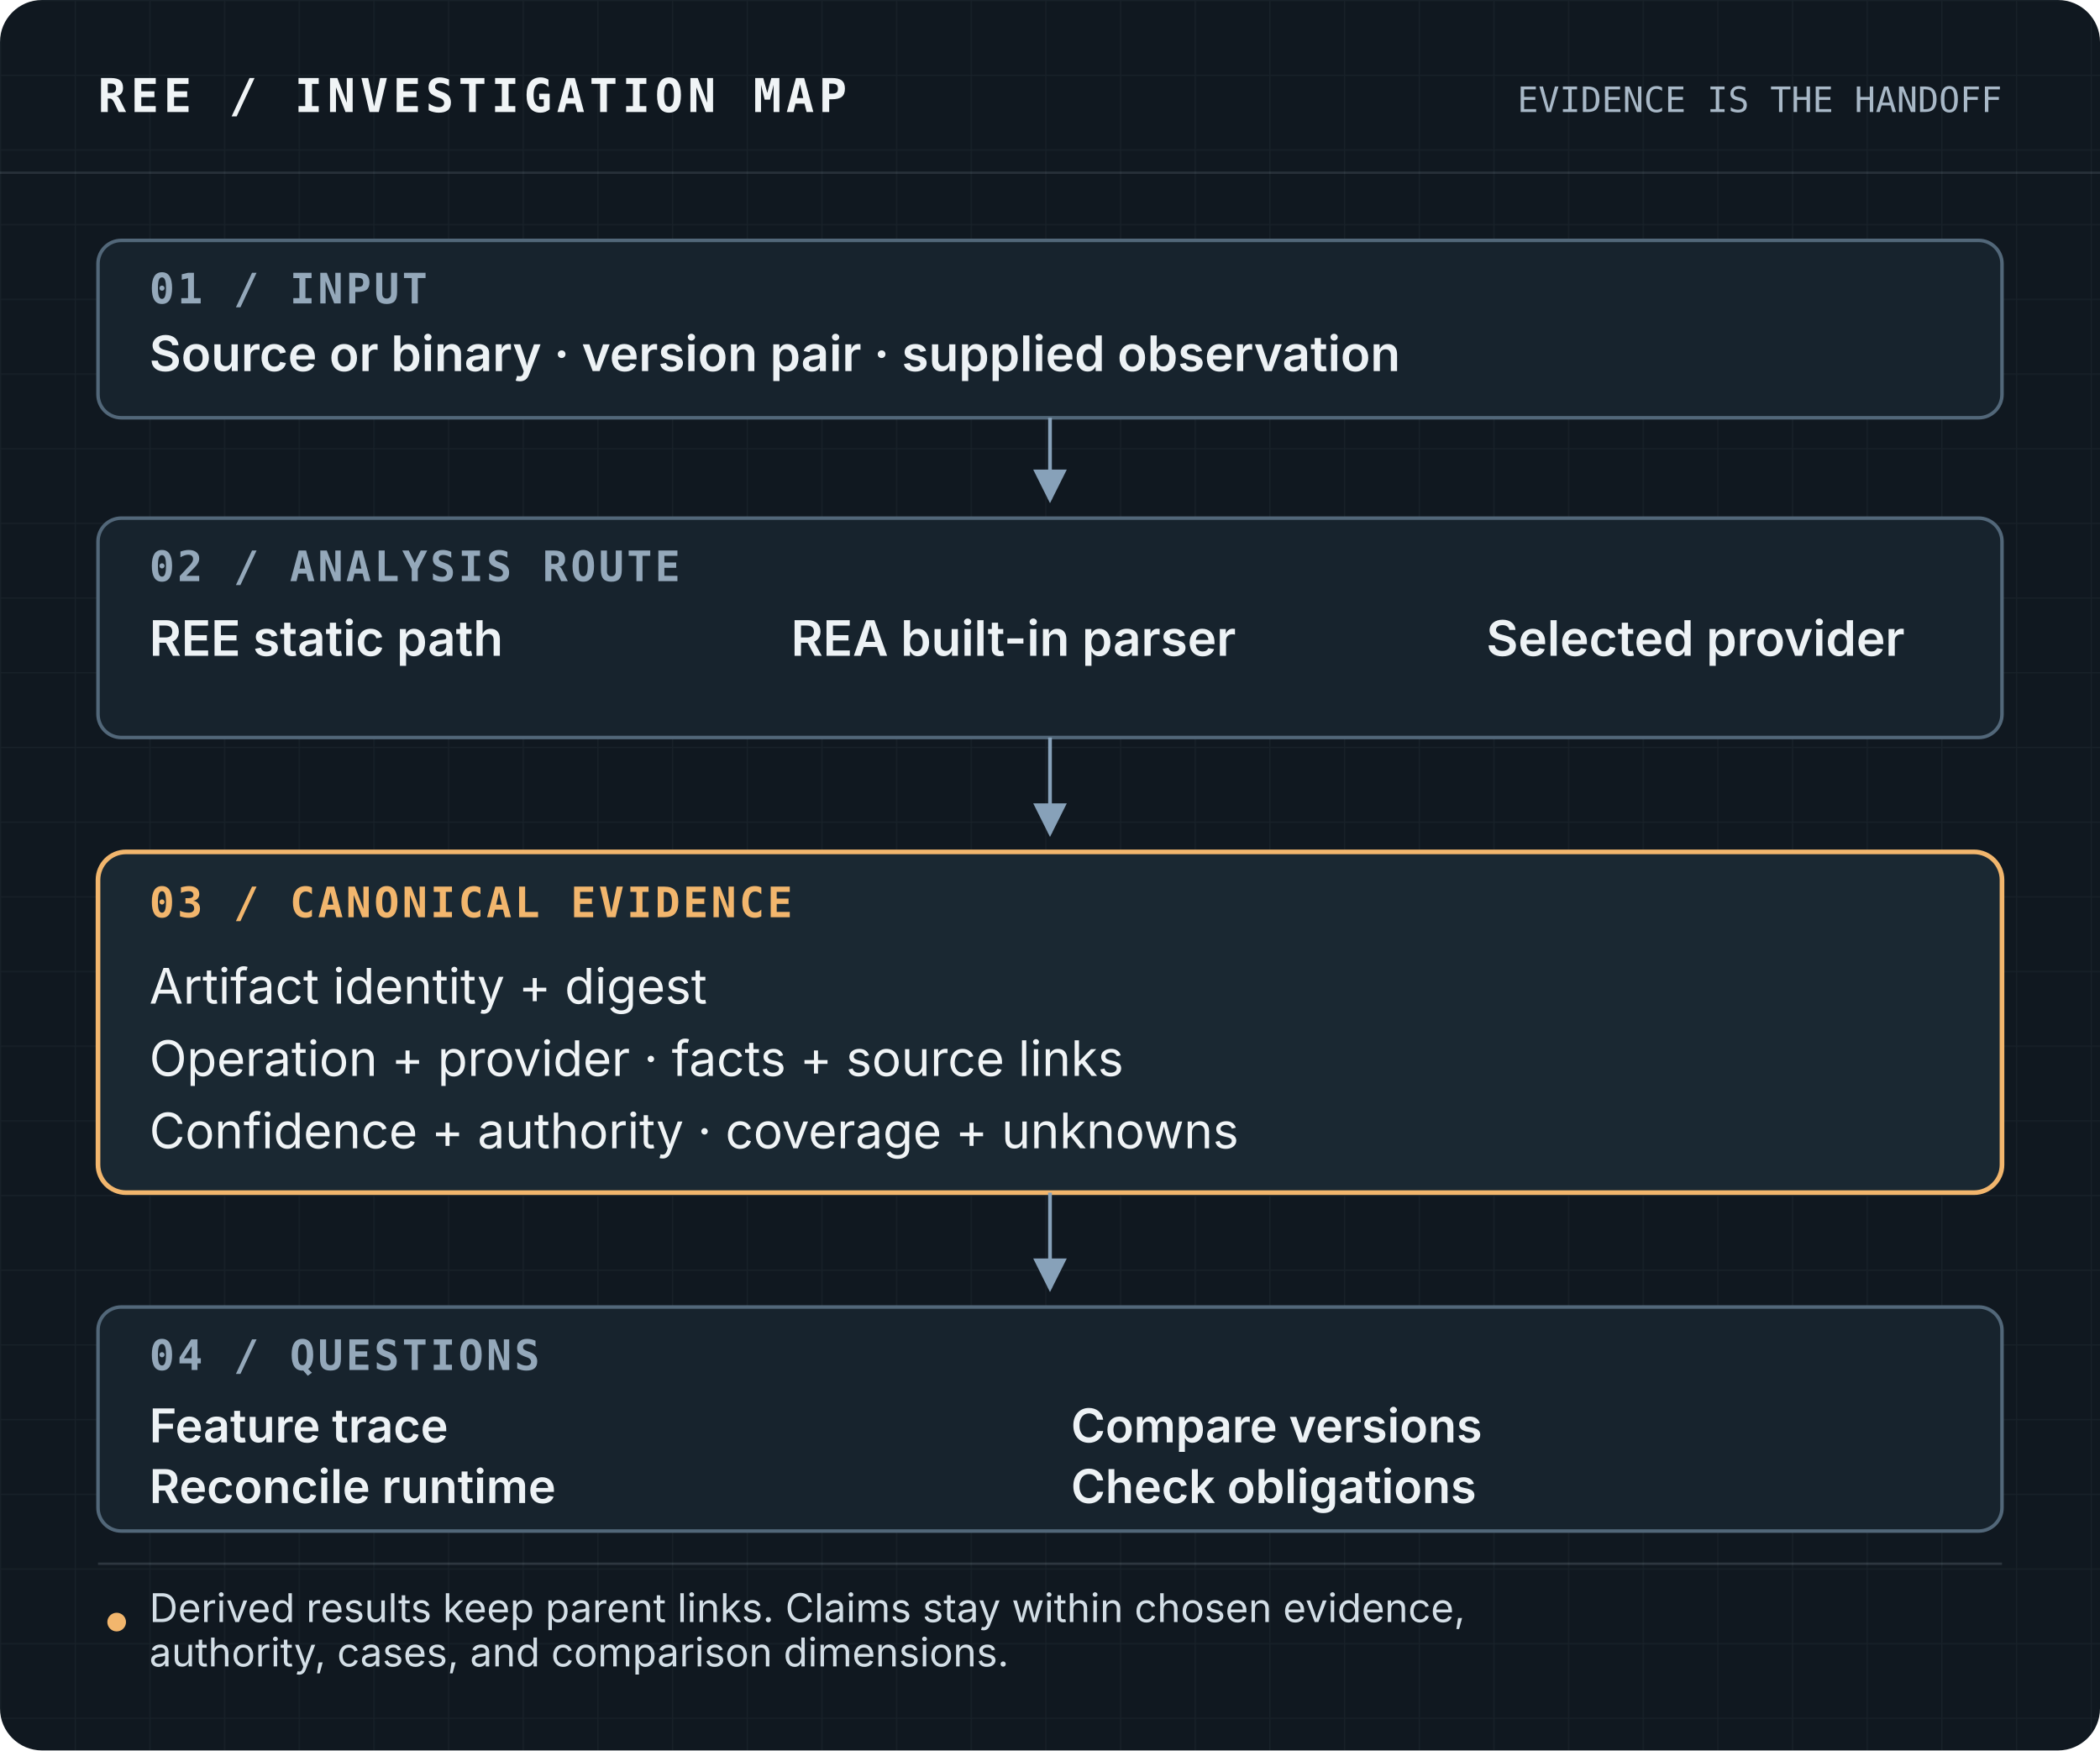
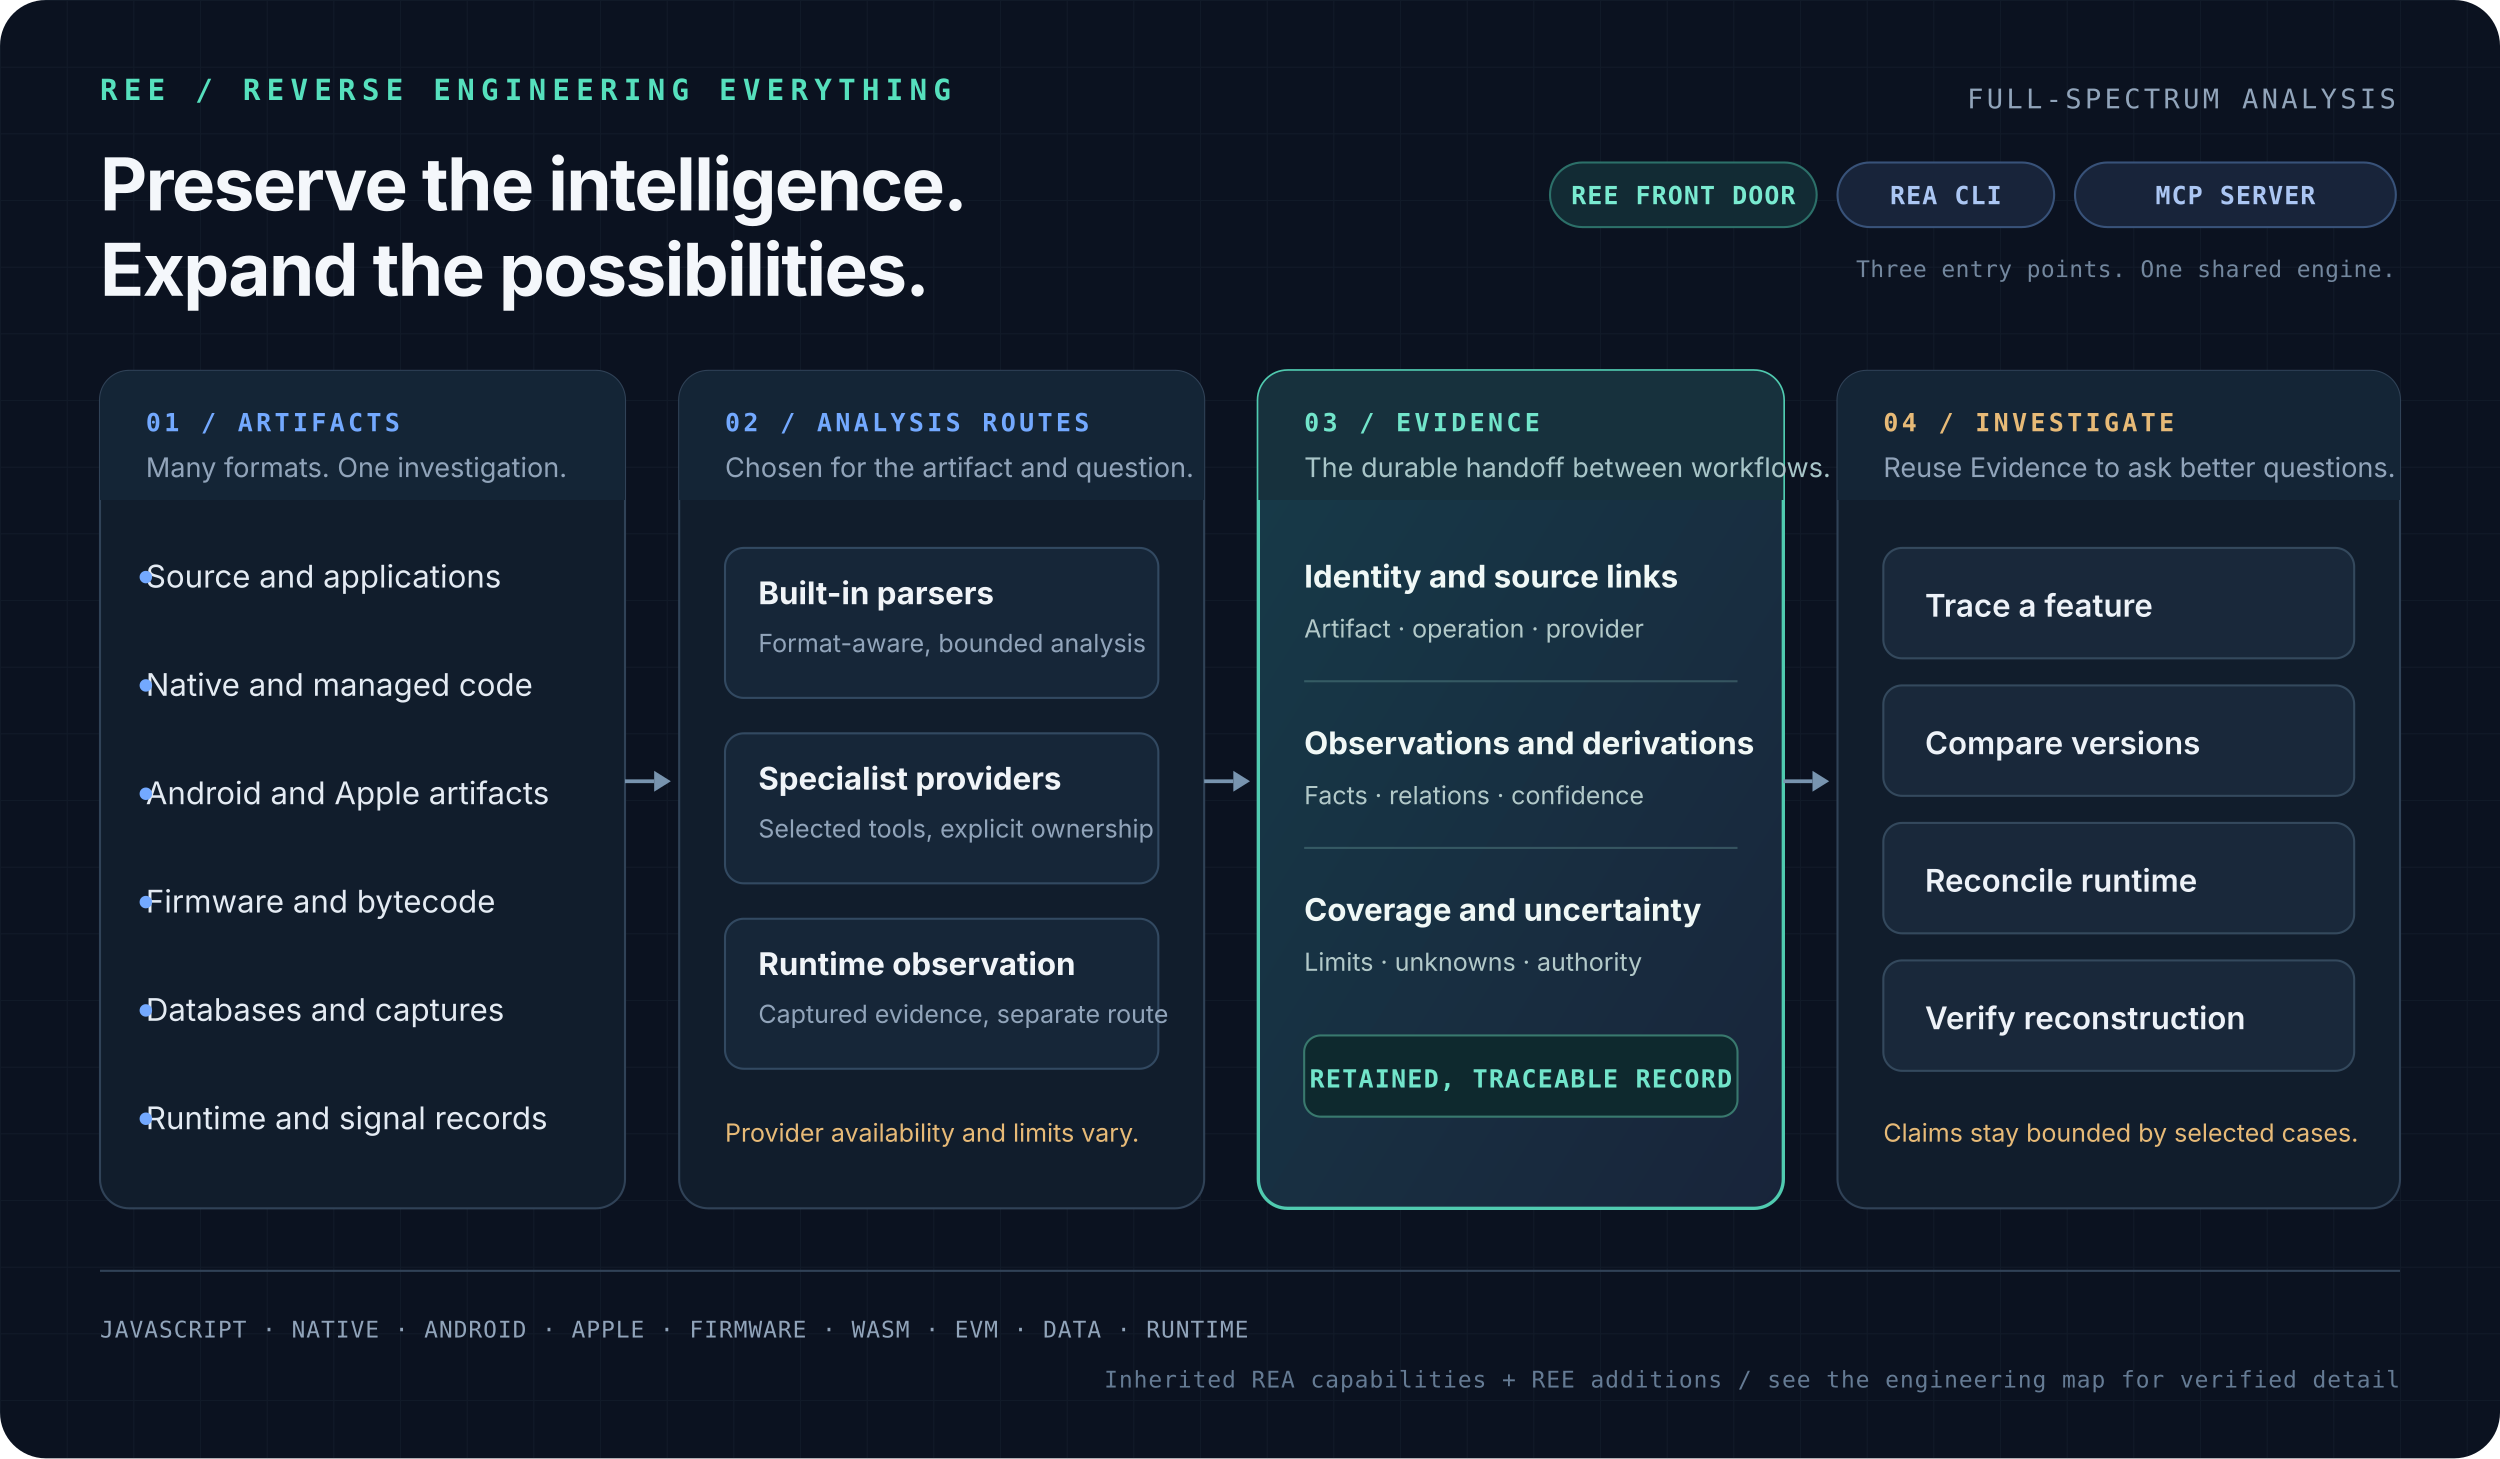
- <svg xmlns="http://www.w3.org/2000/svg" width="900" height="750" viewBox="0 0 900 750" role="img" aria-labelledby="title desc">
+ <svg xmlns="http://www.w3.org/2000/svg" width="1200" height="700" viewBox="0 0 1200 700" role="img" aria-labelledby="title desc">
  <defs>
    <pattern id="grid" width="32" height="32" patternUnits="userSpaceOnUse">
-       <path d="M32 0H0V32" fill="none" stroke="#d4e3f1" stroke-opacity=".045" stroke-width="1" />
+       <path d="M32 0H0V32" fill="none" stroke="#8fa6c2" stroke-opacity=".055" stroke-width="1" />
    </pattern>
-     <marker id="arrow" markerWidth="9" markerHeight="9" refX="8" refY="4.5" orient="auto">
-       <path d="M0 0 9 4.5 0 9Z" fill="#87a1b9" />
-     </marker>
+     <linearGradient id="glow" x1="0" x2="1" y1="0" y2="1">
+       <stop offset="0" stop-color="#173b49" />
+       <stop offset="1" stop-color="#18243a" />
+     </linearGradient>
  </defs>
-   <rect width="900" height="750" rx="18" fill="#101820" />
-   <rect width="900" height="750" rx="18" fill="url(#grid)" />
-   <path d="M0 74H900" stroke="#d4e3f1" stroke-opacity=".12" />
-   <text x="42" y="48" fill="#f0f4f6" font-family="ui-monospace, SFMono-Regular, Menlo, monospace" font-size="20" font-weight="700" letter-spacing="2">REE / INVESTIGATION MAP</text>
-   <text x="858" y="48" text-anchor="end" fill="#a8b8c7" font-family="ui-monospace, SFMono-Regular, Menlo, monospace" font-size="15">EVIDENCE IS THE HANDOFF</text>
-   <g fill="#17232d" stroke="#526779" stroke-width="1.5">
-     <rect x="42" y="103" width="816" height="76" rx="10" />
-     <rect x="42" y="222" width="816" height="94" rx="10" />
-     <rect x="42" y="365" width="816" height="146" rx="12" stroke="#f2b66d" stroke-width="2" fill="#1a2832" />
-     <rect x="42" y="560" width="816" height="96" rx="10" />
+   <rect width="1200" height="700" rx="22" fill="#0b1220" />
+   <rect width="1200" height="700" rx="22" fill="url(#grid)" />
+   <g font-family="ui-monospace, SFMono-Regular, Menlo, monospace">
+     <text x="48" y="48" fill="#56e0bd" font-size="14" font-weight="700" letter-spacing="3">REE  /  REVERSE ENGINEERING EVERYTHING</text>
+     <text x="48" y="101" fill="#f4f7fb" font-family="system-ui, -apple-system, Segoe UI, sans-serif" font-size="35" font-weight="720" letter-spacing="-.8">Preserve the intelligence.</text>
+     <text x="48" y="142" fill="#f4f7fb" font-family="system-ui, -apple-system, Segoe UI, sans-serif" font-size="35" font-weight="720" letter-spacing="-.8">Expand the possibilities.</text>
+     <text x="1150" y="52" text-anchor="end" fill="#91a4ba" font-size="13" letter-spacing="1.6">FULL-SPECTRUM ANALYSIS</text>
  </g>
-   <g fill="#94a8ba" font-family="ui-monospace, SFMono-Regular, Menlo, monospace" font-size="18" font-weight="700" letter-spacing="1.2">
-     <text x="64" y="130">01 / INPUT</text>
-     <text x="64" y="249">02 / ANALYSIS ROUTE</text>
-     <text x="64" y="393" fill="#f2b66d">03 / CANONICAL EVIDENCE</text>
-     <text x="64" y="587">04 / QUESTIONS</text>
+   <g font-family="ui-monospace, SFMono-Regular, Menlo, monospace" font-size="12" font-weight="700" letter-spacing=".5">
+     <rect x="744" y="78" width="128" height="31" rx="15.5" fill="#122b34" stroke="#2c7069" />
+     <text x="808" y="98" text-anchor="middle" fill="#79ead0">REE FRONT DOOR</text>
+     <rect x="882" y="78" width="104" height="31" rx="15.5" fill="#18243a" stroke="#385279" />
+     <text x="934" y="98" text-anchor="middle" fill="#abc6f3">REA CLI</text>
+     <rect x="996" y="78" width="154" height="31" rx="15.5" fill="#18243a" stroke="#385279" />
+     <text x="1073" y="98" text-anchor="middle" fill="#abc6f3">MCP SERVER</text>
+     <text x="1150" y="133" text-anchor="end" fill="#73879e" font-size="11" font-weight="500" letter-spacing=".2">Three entry points. One shared engine.</text>
  </g>
-   <text x="64" y="159" fill="#edf2f5" font-family="system-ui, -apple-system, Segoe UI, sans-serif" font-size="21" font-weight="620">Source or binary · version pair · supplied observation</text>
-   <g fill="#edf2f5" font-family="system-ui, -apple-system, Segoe UI, sans-serif" font-size="21" font-weight="620">
-     <text x="64" y="281">REE static path</text>
-     <text x="339" y="281">REA built-in parser</text>
-     <text x="637" y="281">Selected provider</text>
+   <g>
+     <rect x="48" y="178" width="252" height="402" rx="14" fill="#111d2c" stroke="#304257" />
+     <path d="M48 192a14 14 0 0 1 14-14h224a14 14 0 0 1 14 14v48H48Z" fill="#142536" />
+     <text x="70" y="207" fill="#73a9ff" font-family="ui-monospace, SFMono-Regular, Menlo, monospace" font-size="12" font-weight="700" letter-spacing="1.6">01  /  ARTIFACTS</text>
+     <text x="70" y="229" fill="#91a4ba" font-family="system-ui, -apple-system, Segoe UI, sans-serif" font-size="13">Many formats. One investigation.</text>
+     <g font-family="system-ui, -apple-system, Segoe UI, sans-serif" font-size="15" fill="#e4ebf3">
+       <text x="70" y="282">Source and applications</text>
+       <text x="70" y="334">Native and managed code</text>
+       <text x="70" y="386">Android and Apple artifacts</text>
+       <text x="70" y="438">Firmware and bytecode</text>
+       <text x="70" y="490">Databases and captures</text>
+       <text x="70" y="542">Runtime and signal records</text>
+     </g>
+     <g fill="#73a9ff">
+       <circle cx="70" cy="277" r="3" />
+       <circle cx="70" cy="329" r="3" />
+       <circle cx="70" cy="381" r="3" />
+       <circle cx="70" cy="433" r="3" />
+       <circle cx="70" cy="485" r="3" />
+       <circle cx="70" cy="537" r="3" />
+     </g>
  </g>
-   <g fill="none" stroke="#87a1b9" stroke-width="1.6" marker-end="url(#arrow)">
-     <path d="M450 179V214" />
-     <path d="M450 316V357" />
-     <path d="M450 511V552" />
+   <g>
+     <rect x="326" y="178" width="252" height="402" rx="14" fill="#111d2c" stroke="#304257" />
+     <path d="M326 192a14 14 0 0 1 14-14h224a14 14 0 0 1 14 14v48H326Z" fill="#142536" />
+     <text x="348" y="207" fill="#73a9ff" font-family="ui-monospace, SFMono-Regular, Menlo, monospace" font-size="12" font-weight="700" letter-spacing="1.6">02  /  ANALYSIS ROUTES</text>
+     <text x="348" y="229" fill="#91a4ba" font-family="system-ui, -apple-system, Segoe UI, sans-serif" font-size="13">Chosen for the artifact and question.</text>
+     <g>
+       <rect x="348" y="263" width="208" height="72" rx="9" fill="#162638" stroke="#324961" />
+       <text x="364" y="290" fill="#f0f4f8" font-family="system-ui, -apple-system, Segoe UI, sans-serif" font-size="15" font-weight="650">Built-in parsers</text>
+       <text x="364" y="313" fill="#91a4ba" font-family="system-ui, -apple-system, Segoe UI, sans-serif" font-size="12">Format-aware, bounded analysis</text>
+       <rect x="348" y="352" width="208" height="72" rx="9" fill="#162638" stroke="#324961" />
+       <text x="364" y="379" fill="#f0f4f8" font-family="system-ui, -apple-system, Segoe UI, sans-serif" font-size="15" font-weight="650">Specialist providers</text>
+       <text x="364" y="402" fill="#91a4ba" font-family="system-ui, -apple-system, Segoe UI, sans-serif" font-size="12">Selected tools, explicit ownership</text>
+       <rect x="348" y="441" width="208" height="72" rx="9" fill="#162638" stroke="#324961" />
+       <text x="364" y="468" fill="#f0f4f8" font-family="system-ui, -apple-system, Segoe UI, sans-serif" font-size="15" font-weight="650">Runtime observation</text>
+       <text x="364" y="491" fill="#91a4ba" font-family="system-ui, -apple-system, Segoe UI, sans-serif" font-size="12">Captured evidence, separate route</text>
+     </g>
+     <text x="348" y="548" fill="#e7ba77" font-family="system-ui, -apple-system, Segoe UI, sans-serif" font-size="12">Provider availability and limits vary.</text>
  </g>
-   <g fill="#f0f4f6" font-family="system-ui, -apple-system, Segoe UI, sans-serif" font-size="21">
-     <text x="64" y="430">Artifact identity + digest</text>
-     <text x="64" y="461">Operation + provider · facts + source links</text>
-     <text x="64" y="492">Confidence + authority · coverage + unknowns</text>
+   <g>
+     <rect x="604" y="178" width="252" height="402" rx="14" fill="url(#glow)" stroke="#50cbb0" stroke-width="1.6" />
+     <path d="M604 192a14 14 0 0 1 14-14h224a14 14 0 0 1 14 14v48H604Z" fill="#17313d" />
+     <text x="626" y="207" fill="#72e5cb" font-family="ui-monospace, SFMono-Regular, Menlo, monospace" font-size="12" font-weight="700" letter-spacing="1.6">03  /  EVIDENCE</text>
+     <text x="626" y="229" fill="#a8c5c8" font-family="system-ui, -apple-system, Segoe UI, sans-serif" font-size="13">The durable handoff between workflows.</text>
+     <g font-family="system-ui, -apple-system, Segoe UI, sans-serif">
+       <text x="626" y="282" fill="#f0f8f6" font-size="15" font-weight="650">Identity and source links</text>
+       <text x="626" y="306" fill="#b2c9c9" font-size="12">Artifact · operation · provider</text>
+       <path d="M626 327H834" stroke="#7cb6ad" stroke-opacity=".3" />
+       <text x="626" y="362" fill="#f0f8f6" font-size="15" font-weight="650">Observations and derivations</text>
+       <text x="626" y="386" fill="#b2c9c9" font-size="12">Facts · relations · confidence</text>
+       <path d="M626 407H834" stroke="#7cb6ad" stroke-opacity=".3" />
+       <text x="626" y="442" fill="#f0f8f6" font-size="15" font-weight="650">Coverage and uncertainty</text>
+       <text x="626" y="466" fill="#b2c9c9" font-size="12">Limits · unknowns · authority</text>
+     </g>
+     <rect x="626" y="497" width="208" height="39" rx="8" fill="#0e292e" stroke="#39796e" />
+     <text x="730" y="522" text-anchor="middle" fill="#72e5cb" font-family="ui-monospace, SFMono-Regular, Menlo, monospace" font-size="12" font-weight="700" letter-spacing=".6">RETAINED, TRACEABLE RECORD</text>
  </g>
-   <g fill="#edf2f5" font-family="system-ui, -apple-system, Segoe UI, sans-serif" font-size="20" font-weight="600">
-     <text x="64" y="618">Feature trace</text>
-     <text x="459" y="618">Compare versions</text>
-     <text x="64" y="644">Reconcile runtime</text>
-     <text x="459" y="644">Check obligations</text>
+   <g>
+     <rect x="882" y="178" width="270" height="402" rx="14" fill="#111d2c" stroke="#304257" />
+     <path d="M882 192a14 14 0 0 1 14-14h242a14 14 0 0 1 14 14v48H882Z" fill="#142536" />
+     <text x="904" y="207" fill="#e7ba77" font-family="ui-monospace, SFMono-Regular, Menlo, monospace" font-size="12" font-weight="700" letter-spacing="1.6">04  /  INVESTIGATE</text>
+     <text x="904" y="229" fill="#91a4ba" font-family="system-ui, -apple-system, Segoe UI, sans-serif" font-size="13">Reuse Evidence to ask better questions.</text>
+     <g font-family="system-ui, -apple-system, Segoe UI, sans-serif">
+       <rect x="904" y="263" width="226" height="53" rx="9" fill="#19283a" stroke="#34495d" />
+       <text x="924" y="296" fill="#edf2f8" font-size="15" font-weight="600">Trace a feature</text>
+       <rect x="904" y="329" width="226" height="53" rx="9" fill="#19283a" stroke="#34495d" />
+       <text x="924" y="362" fill="#edf2f8" font-size="15" font-weight="600">Compare versions</text>
+       <rect x="904" y="395" width="226" height="53" rx="9" fill="#19283a" stroke="#34495d" />
+       <text x="924" y="428" fill="#edf2f8" font-size="15" font-weight="600">Reconcile runtime</text>
+       <rect x="904" y="461" width="226" height="53" rx="9" fill="#19283a" stroke="#34495d" />
+       <text x="924" y="494" fill="#edf2f8" font-size="15" font-weight="600">Verify reconstruction</text>
+     </g>
+     <text x="904" y="548" fill="#e7ba77" font-family="system-ui, -apple-system, Segoe UI, sans-serif" font-size="12">Claims stay bounded by selected cases.</text>
  </g>
-   <path d="M42 670H858" stroke="#d4e3f1" stroke-opacity=".15" />
-   <circle cx="50" cy="695" r="4" fill="#f2b66d" />
-   <text x="64" y="695" fill="#d3dee6" font-family="system-ui, -apple-system, Segoe UI, sans-serif" font-size="17">Derived results keep parent links. Claims stay within chosen evidence,</text>
-   <text x="64" y="714" fill="#d3dee6" font-family="system-ui, -apple-system, Segoe UI, sans-serif" font-size="17">authority, cases, and comparison dimensions.</text>
+   <g fill="none" stroke="#7894af" stroke-width="1.8">
+     <path d="M300 375H314" />
+     <path d="M314 370 322 375 314 380Z" fill="#7894af" stroke="none" />
+     <path d="M578 375H592" />
+     <path d="M592 370 600 375 592 380Z" fill="#7894af" stroke="none" />
+     <path d="M856 375H870" />
+     <path d="M870 370 878 375 870 380Z" fill="#7894af" stroke="none" />
+   </g>
+   <path d="M48 610H1152" stroke="#314257" />
+   <g font-family="ui-monospace, SFMono-Regular, Menlo, monospace" font-size="11" letter-spacing=".45">
+     <text x="48" y="642" fill="#91a4ba">JAVASCRIPT  ·  NATIVE  ·  ANDROID  ·  APPLE  ·  FIRMWARE  ·  WASM  ·  EVM  ·  DATA  ·  RUNTIME</text>
+     <text x="1152" y="666" text-anchor="end" fill="#657b94">Inherited REA capabilities + REE additions  /  see the engineering map for verified detail</text>
+   </g>
</svg>
